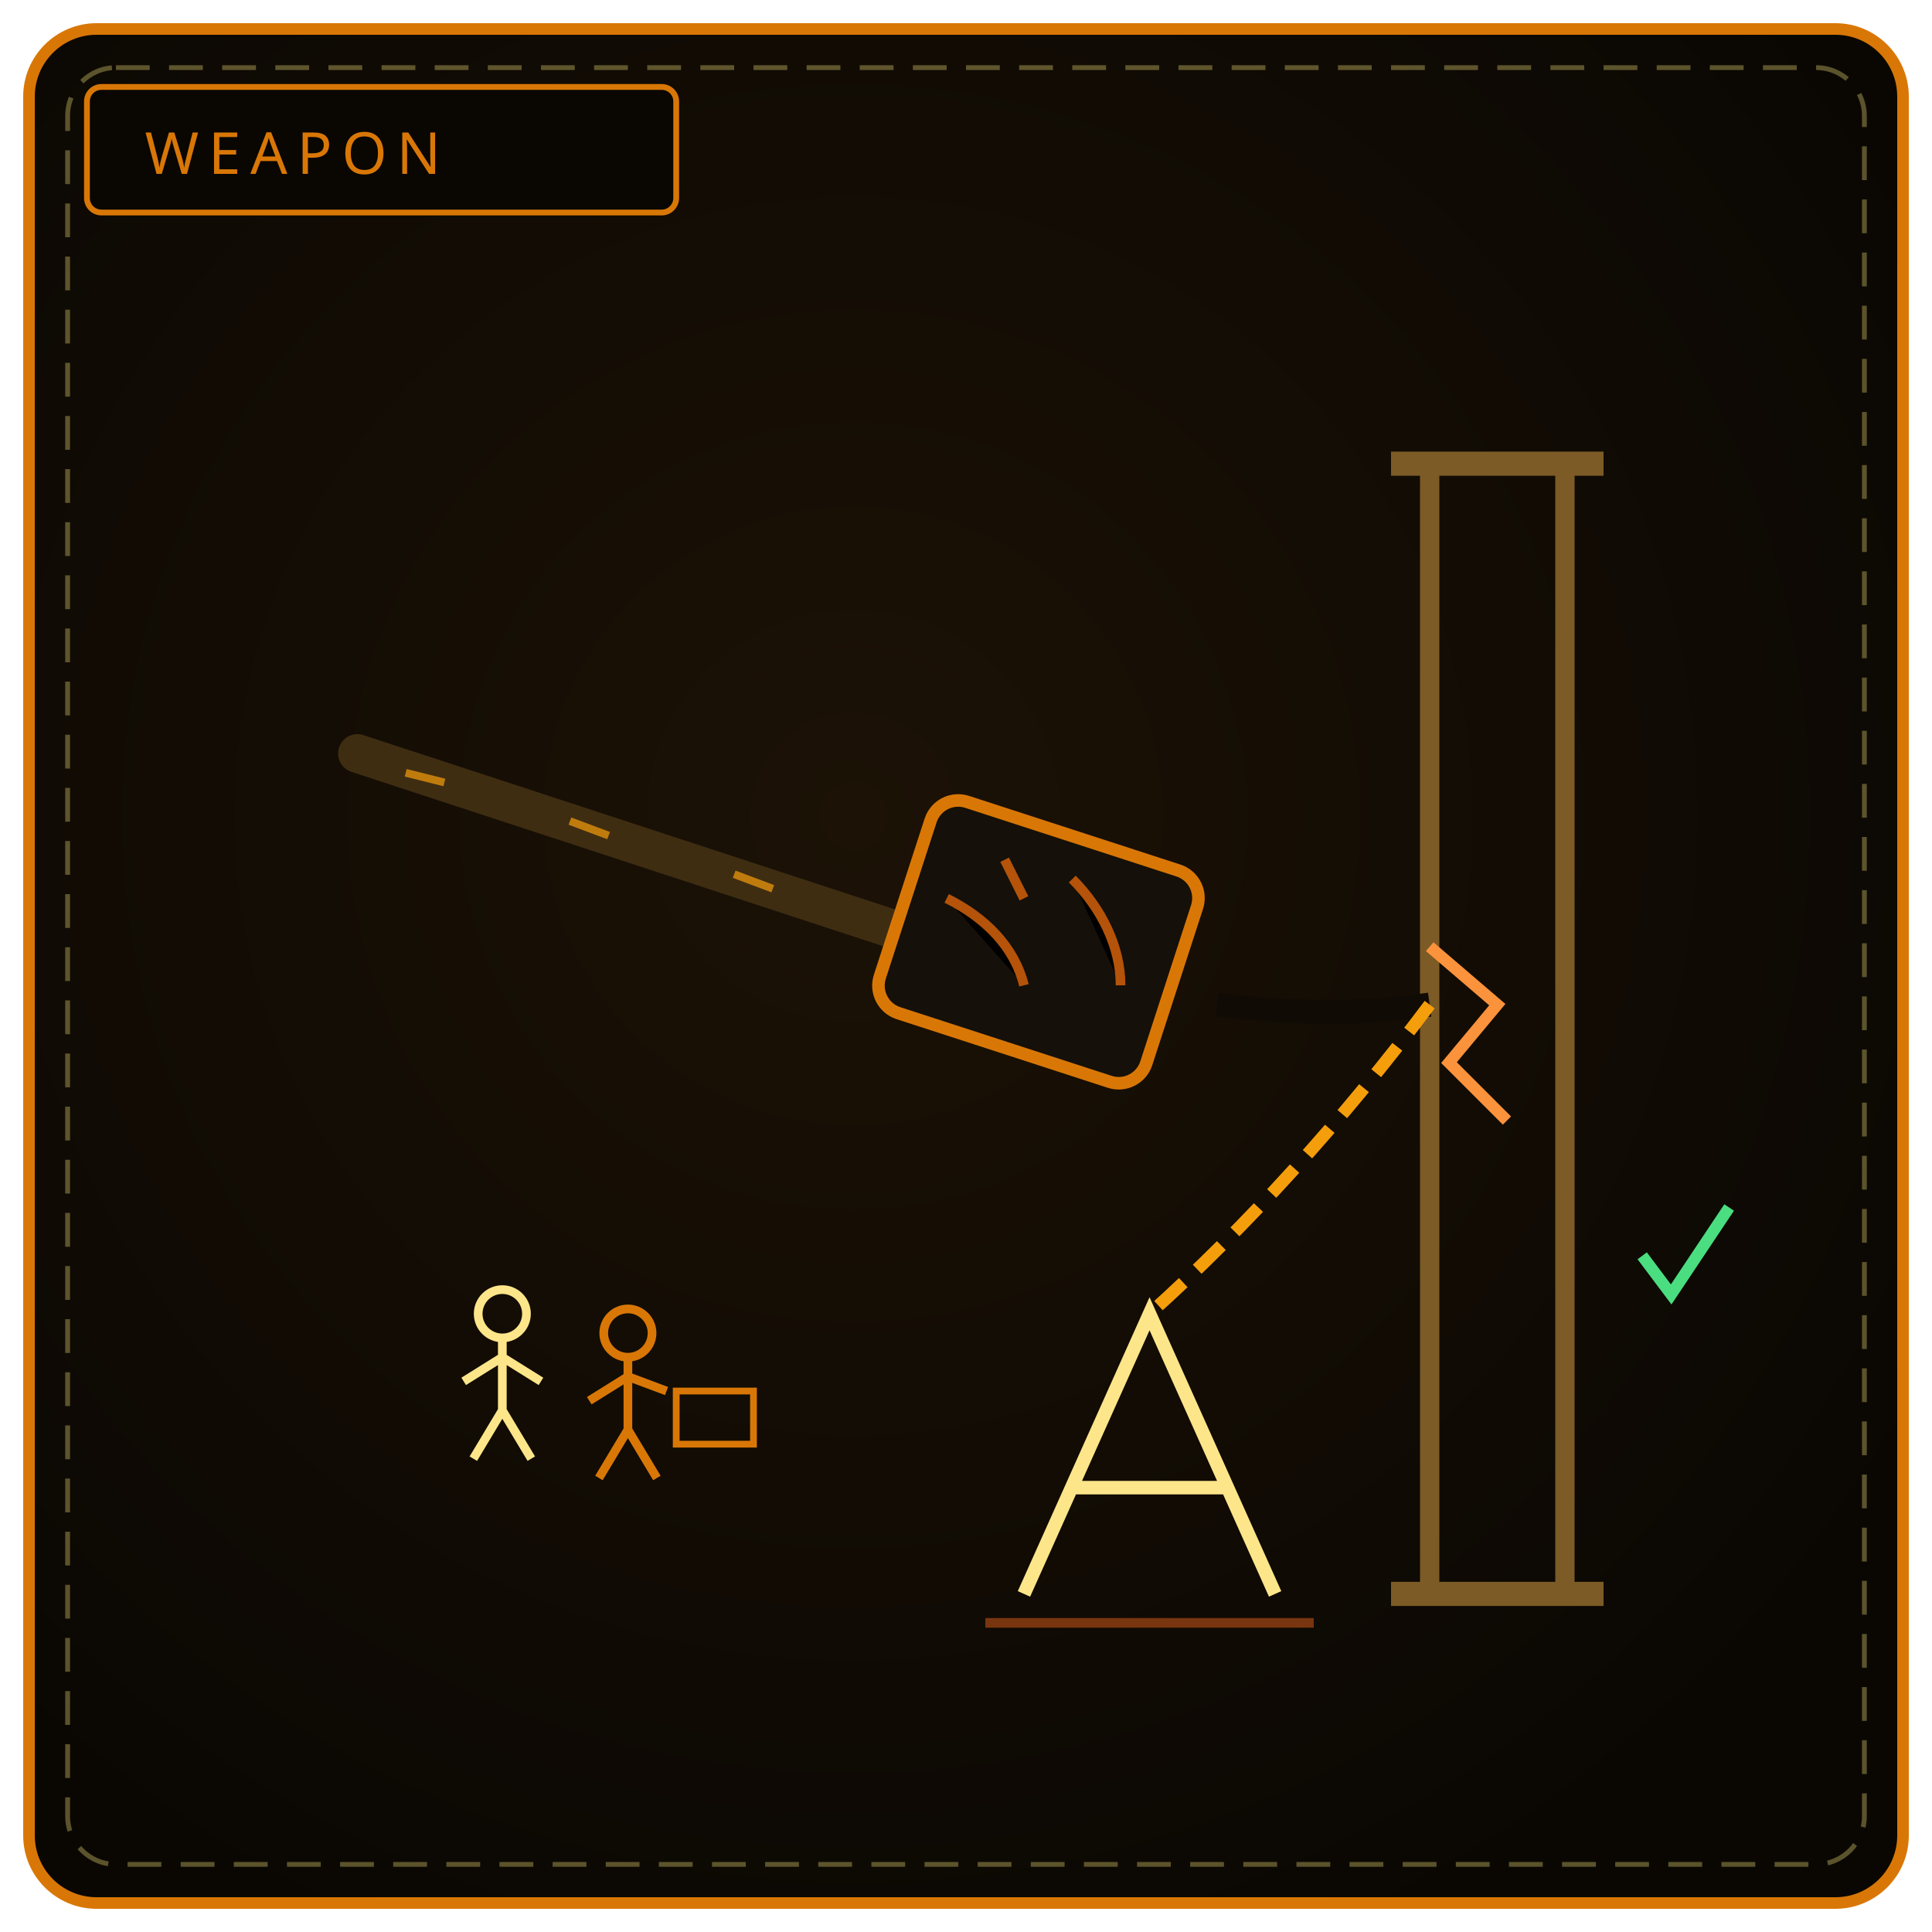
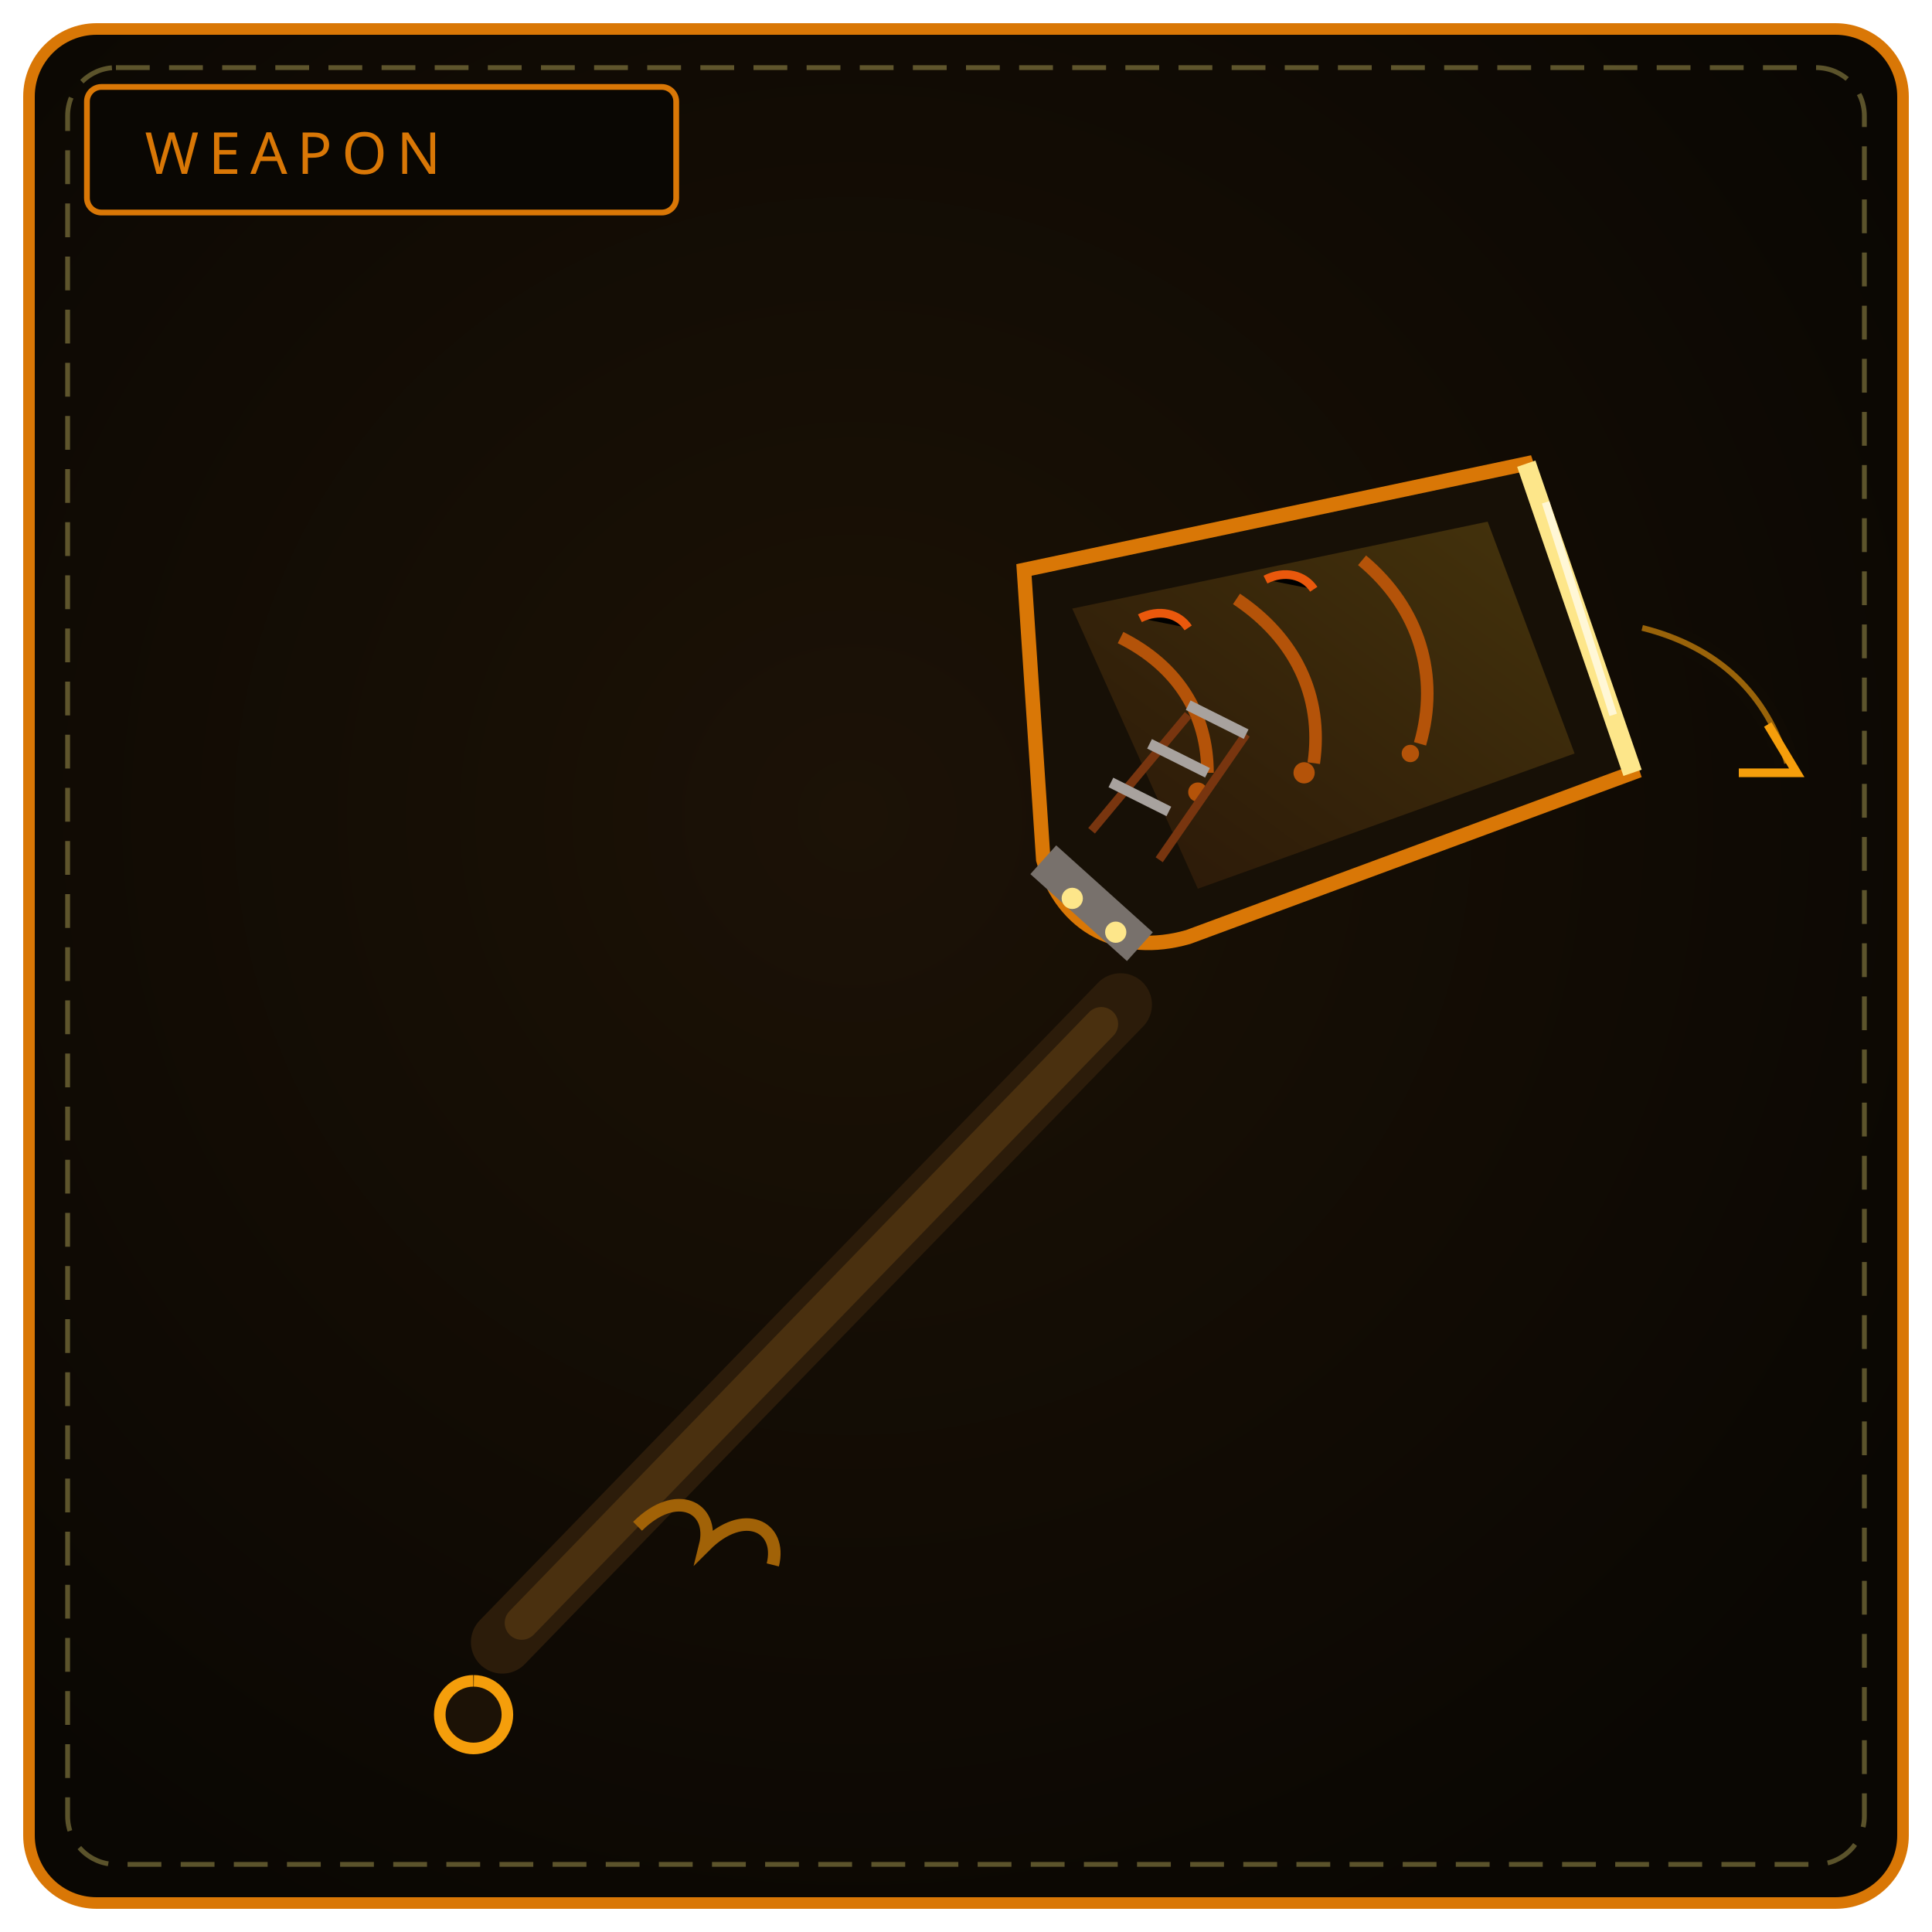
<svg xmlns="http://www.w3.org/2000/svg" viewBox="0 0 400 400" width="100%" height="100%" role="img" aria-label="THE RUSTED MAUL">
  <defs>
    <radialGradient id="bw169" cx="44%" cy="42%" r="66%">
      <stop offset="0%" stop-color="#1c1206" />
      <stop offset="100%" stop-color="#0a0703" />
    </radialGradient>
    <linearGradient id="bl169" x1="0" y1="1" x2="1" y2="0">
-       <stop offset="0" stop-color="#f59e0b" />
-       <stop offset="1" stop-color="#fde68a" />
+       <stop offset="0" stop-color="#78350f" />
+       <stop offset="1" stop-color="#fbbf24" />
    </linearGradient>
  </defs>
  <rect x="6" y="6" width="388" height="388" rx="14" fill="url(#bw169)" stroke="#d97706" stroke-width="2.4" />
  <rect x="14" y="14" width="372" height="372" rx="10" fill="none" stroke="#f1df76" stroke-width="1" stroke-dasharray="7 4" opacity=".35" />
  <rect x="18" y="18" width="122" height="26" rx="3" fill="#0a0703" stroke="#d97706" stroke-width="1.2" />
  <text x="30" y="36" fill="#d97706" font-family="Impact, Arial Black, sans-serif" font-size="12" letter-spacing="2">WEAPON</text>
-   <path d="M74 156 L196 196" stroke="#3f2d12" stroke-width="8" stroke-linecap="round" />
-   <rect x="186" y="172" width="58" height="46" rx="6" transform="rotate(18 215 195)" fill="#151009" stroke="#d97706" stroke-width="2.6" />
-   <path d="M196 186 C 204 190, 210 196, 212 204 M222 182 C 228 188, 232 196, 232 204 M208 178 L212 186" stroke="#b45309" stroke-width="2" />
-   <path d="M84 160 L92 162 M118 170 L126 173 M152 181 L160 184" stroke="#f59e0b" stroke-width="1.6" opacity=".7" />
-   <path d="M296 96 L296 330 M324 96 L324 330" stroke="#7c5b26" stroke-width="4" />
-   <path d="M288 96 L332 96 M288 330 L332 330" stroke="#7c5b26" stroke-width="5" />
-   <path d="M296 196 L310 208 L300 220 L312 232" fill="none" stroke="#fb923c" stroke-width="2.4" />
-   <path d="M252 208 C 268 210, 282 210, 296 208" fill="none" stroke="#100b04" stroke-width="5" />
-   <path d="M296 208 C 278 232, 258 254, 238 272" fill="none" stroke="#f59e0b" stroke-width="2.6" stroke-dasharray="7 4" />
-   <path d="M212 330 L238 272 L264 330 M222 308 L254 308" fill="none" stroke="#fde68a" stroke-width="2.8" />
-   <path d="M204 336 L272 336" stroke="#78350f" stroke-width="2" />
-   <circle cx="104" cy="272" r="5" fill="none" stroke="#fde68a" stroke-width="1.8" />
-   <path d="M104 277 L104 292 M104 281 L96 286 M104 281 L112 286 M104 292 L98 302 M104 292 L110 302" stroke="#fde68a" stroke-width="1.8" fill="none" />
-   <circle cx="130" cy="276" r="5" fill="none" stroke="#d97706" stroke-width="1.8" />
-   <path d="M130 281 L130 296 M130 285 L122 290 M130 285 L138 288 M130 296 L124 306 M130 296 L136 306" stroke="#d97706" stroke-width="1.8" fill="none" />
-   <rect x="140" y="288" width="16" height="11" fill="none" stroke="#d97706" stroke-width="1.4" />
-   <path d="M340 260 L346 268 L358 250" fill="none" stroke="#4ade80" stroke-width="2.4" />
+   <path d="M104 340 L232 208" stroke="#2c1c0a" stroke-width="13" stroke-linecap="round" />
+   <path d="M108 336 L228 212" stroke="#4a300f" stroke-width="7" stroke-linecap="round" />
+   <path d="M132 316 C 140 308, 148 312, 146 320 C 154 312, 162 316, 160 324" fill="none" stroke="#a16207" stroke-width="2.6" />
+   <path d="M98 348 a7 7 0 1 0 .1 0" fill="#1c1206" stroke="#f59e0b" stroke-width="2.4" />
+   <path d="M212 118 L316 96 L338 160 L246 194 C 232 198, 220 192, 216 178 Z" fill="#171006" stroke="#d97706" stroke-width="3" />
+   <path d="M222 126 L308 108 L326 156 L248 184 Z" fill="url(#bl169)" opacity=".2" />
+   <path d="M316 96 L338 160" stroke="#fde68a" stroke-width="4" />
+   <path d="M320 104 L334 148" stroke="#fff7d6" stroke-width="1.6" />
+   <path d="M232 132 C 244 138, 250 148, 250 160 M256 124 C 268 132, 274 144, 272 158 M282 116 C 294 126, 298 140, 294 154" fill="none" stroke="#b45309" stroke-width="2.6" />
+   <path d="M236 128 C 240 126, 244 127, 246 130 M262 120 C 266 118, 270 119, 272 122" stroke="#ea580c" stroke-width="1.8" />
+   <circle cx="248" cy="164" r="2" fill="#b45309" />
+   <circle cx="270" cy="160" r="2.2" fill="#b45309" />
+   <circle cx="292" cy="156" r="1.8" fill="#b45309" />
+   <path d="M226 172 L246 148 M240 178 L258 152" stroke="#78350f" stroke-width="1.8" />
+   <path d="M230 162 L242 168 M238 154 L250 160 M246 146 L258 152" stroke="#a8a29e" stroke-width="2.2" />
+   <path d="M216 178 L236 196" stroke="#78716c" stroke-width="8" />
+   <circle cx="222" cy="186" r="2.2" fill="#fde68a" />
+   <circle cx="231" cy="193" r="2.2" fill="#fde68a" />
+   <path d="M340 130 C 356 134, 366 144, 370 158" fill="none" stroke="#100b04" stroke-width="5" />
+   <path d="M340 130 C 356 134, 366 144, 370 158" fill="none" stroke="#f59e0b" stroke-width="1.2" opacity=".6" />
+   <path d="M366 150 L372 160 L360 160" fill="none" stroke="#f59e0b" stroke-width="1.8" />
</svg>
